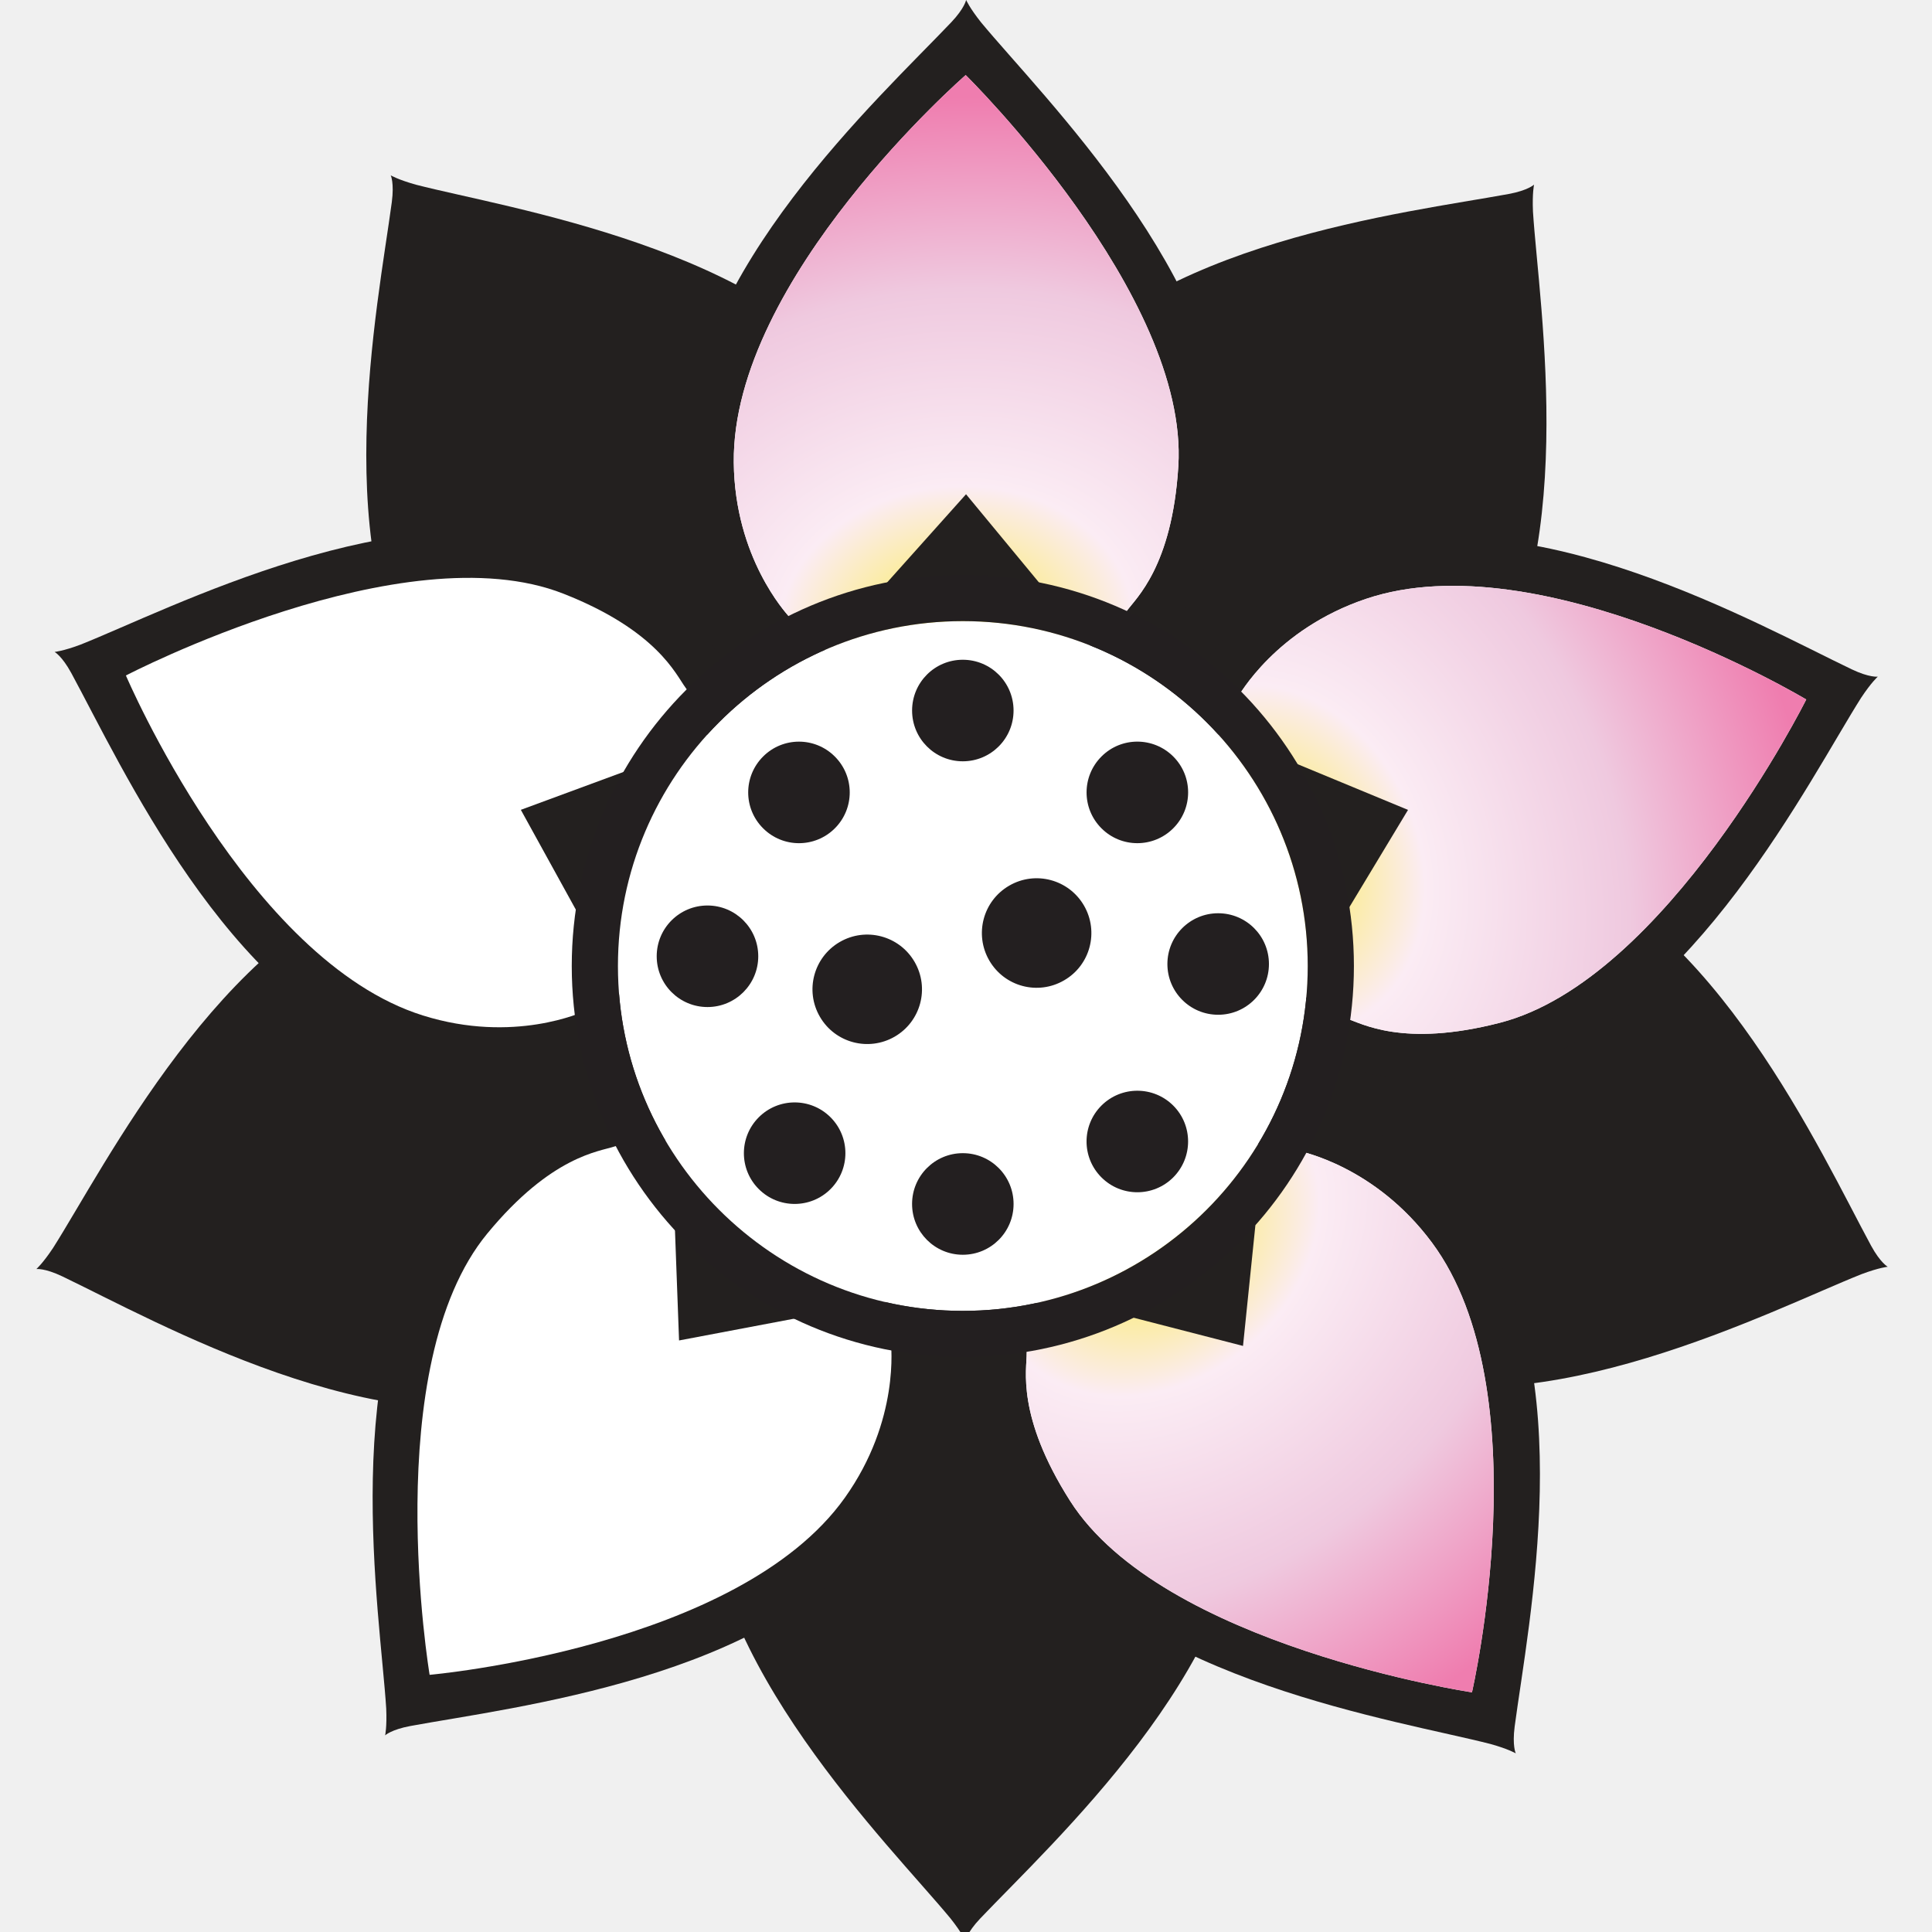
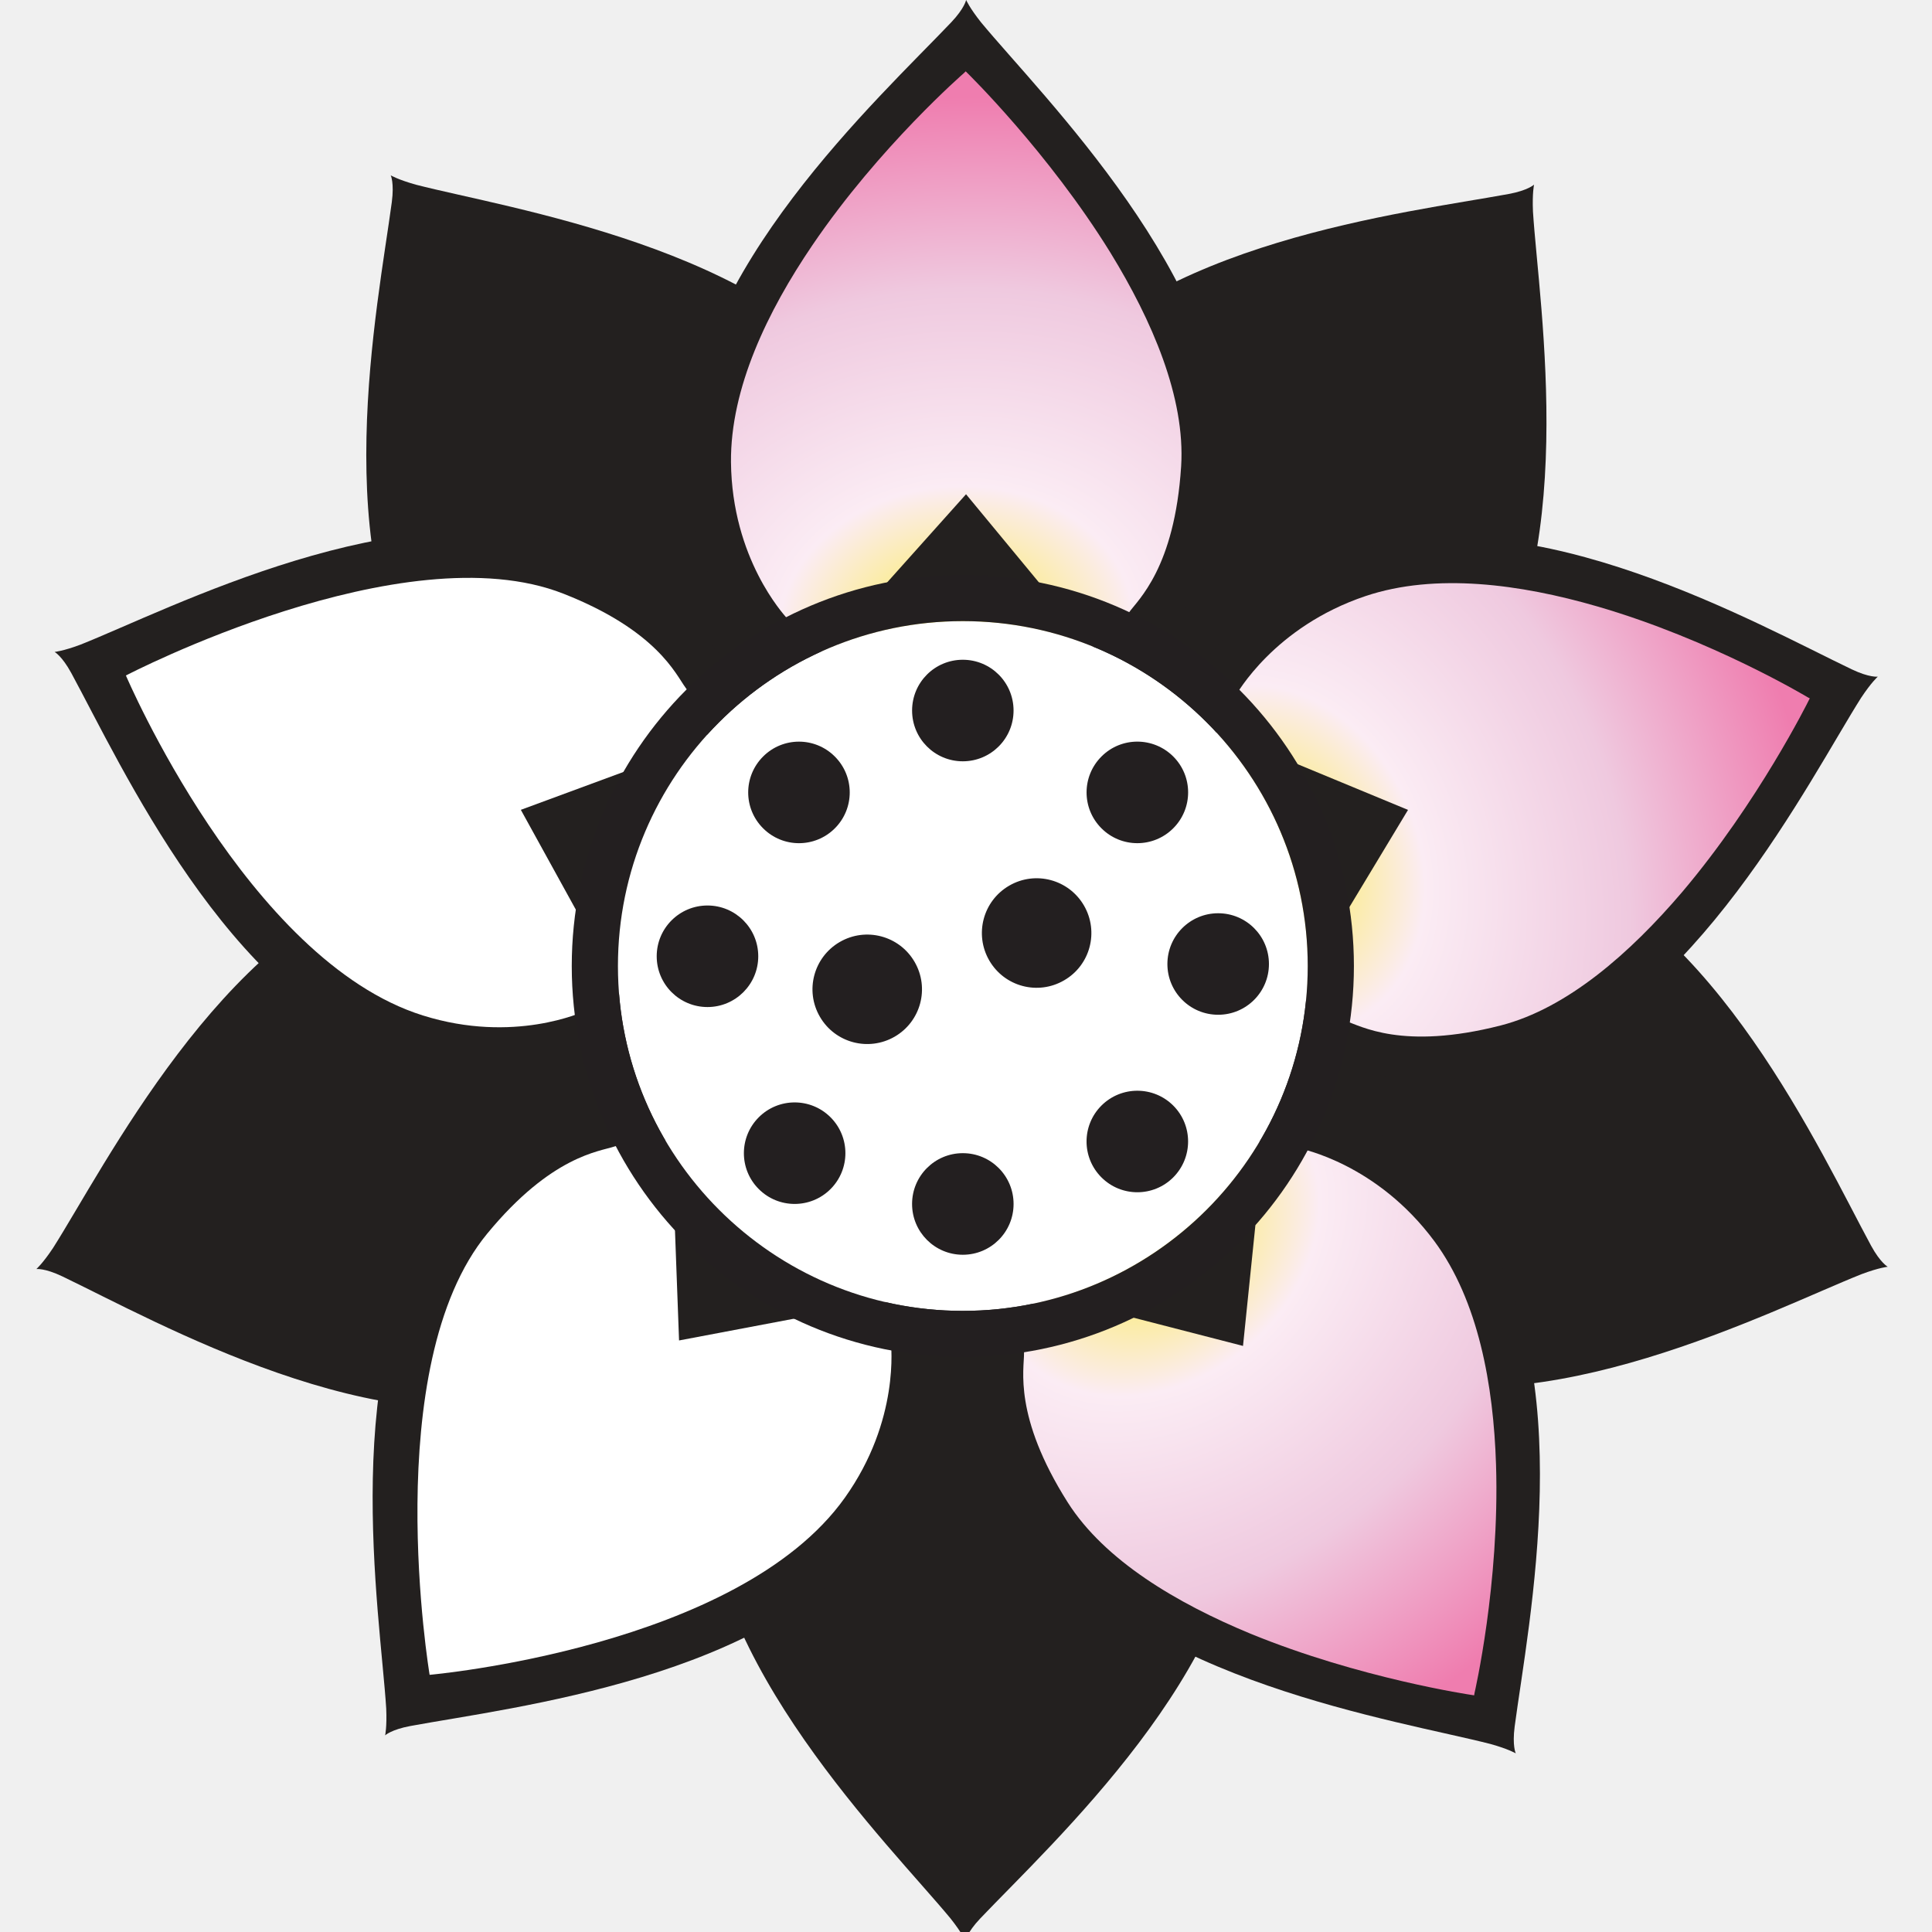
<svg xmlns="http://www.w3.org/2000/svg" width="400px" height="400px" version="1.1" xml:space="preserve" style="fill-rule:evenodd;clip-rule:evenodd;stroke-linejoin:round;stroke-miterlimit:2;">
  <g>
    <g>
      <g transform="matrix(107.8855,17.21061,17.21061,-107.8855,84.07665,105.8422)">
        <path d="M-0.129,0.624C-0.129,0.624 -0.12,0.611 -0.119,0.574C-0.114,0.376 -0.136,-0.112 0.099,-0.352C0.598,-0.863 1.322,-0.152 0.831,0.358C0.598,0.601 0.1,0.597 -0.079,0.614C-0.114,0.618 -0.129,0.624 -0.129,0.624Z" style="fill:rgb(35,32,31);fill-rule:nonzero;" />
      </g>
      <g transform="matrix(49.67756,-97.30176,-97.30176,-49.67756,74.65263,281.1909)">
        <path d="M-0.129,0.624C-0.129,0.624 -0.12,0.611 -0.119,0.574C-0.114,0.376 -0.136,-0.112 0.099,-0.352C0.598,-0.863 1.322,-0.152 0.831,0.358C0.598,0.601 0.1,0.597 -0.079,0.614C-0.114,0.618 -0.129,0.624 -0.129,0.624Z" style="fill:rgb(35,32,31);fill-rule:nonzero;" />
      </g>
      <g transform="matrix(-77.2386,-77.26378,-77.26378,77.2386,238.1232,343.6531)">
        <path d="M-0.129,0.624C-0.129,0.624 -0.12,0.611 -0.119,0.574C-0.114,0.376 -0.136,-0.112 0.099,-0.352C0.598,-0.863 1.322,-0.152 0.831,0.358C0.598,0.601 0.1,0.597 -0.079,0.614C-0.114,0.618 -0.129,0.624 -0.129,0.624Z" style="fill:rgb(35,32,31);fill-rule:nonzero;" />
      </g>
      <g transform="matrix(-97.33926,49.60404,49.60404,97.33926,347.328,207.9306)">
        <path d="M-0.129,0.624C-0.129,0.624 -0.12,0.611 -0.119,0.574C-0.114,0.376 -0.136,-0.112 0.099,-0.352C0.598,-0.863 1.322,-0.152 0.831,0.358C0.598,0.601 0.1,0.597 -0.079,0.614C-0.114,0.618 -0.129,0.624 -0.129,0.624Z" style="fill:rgb(35,32,31);fill-rule:nonzero;" />
      </g>
      <g transform="matrix(17.07164,107.9076,107.9076,-17.07164,252.4779,62.79864)">
        <path d="M-0.129,0.624C-0.129,0.624 -0.12,0.611 -0.119,0.574C-0.114,0.376 -0.136,-0.112 0.099,-0.352C0.598,-0.863 1.322,-0.152 0.831,0.358C0.598,0.601 0.1,0.597 -0.079,0.614C-0.114,0.618 -0.129,0.624 -0.129,0.624Z" style="fill:rgb(35,32,31);fill-rule:nonzero;" />
      </g>
    </g>
    <g>
      <g transform="matrix(5.555556,0,0,5.555556,0,0)">
        <g transform="matrix(17.51361,-8.943339,-8.943339,-17.51361,9.874318,34.07056)">
          <path d="M-0.129,0.624C-0.129,0.624 -0.12,0.611 -0.119,0.574C-0.114,0.376 -0.136,-0.112 0.099,-0.352C0.598,-0.863 1.322,-0.152 0.831,0.358C0.598,0.601 0.1,0.597 -0.079,0.614C-0.114,0.618 -0.129,0.624 -0.129,0.624Z" style="fill:rgb(35,32,31);fill-rule:nonzero;" />
        </g>
        <g transform="matrix(14.59185,-7.451339,-7.451339,-14.59185,10.61485,33.16888)">
          <path d="M-0.1,0.599C-0.1,0.599 -0.149,-0.104 0.15,-0.397C0.305,-0.549 0.477,-0.555 0.485,-0.556C0.741,-0.6 1.062,-0.257 1.021,-0.004C1.015,0.031 1.023,0.14 0.871,0.312C0.612,0.605 -0.1,0.599 -0.1,0.599Z" style="fill:white;fill-rule:nonzero;" />
        </g>
      </g>
      <g transform="matrix(5.555556,0,0,5.555556,0,0)">
        <g transform="matrix(-3.080253,-19.4222,-19.4222,3.080253,26.07503,60.24395)">
          <path d="M-0.129,0.624C-0.129,0.624 -0.12,0.611 -0.119,0.574C-0.114,0.376 -0.136,-0.112 0.099,-0.352C0.598,-0.863 1.322,-0.152 0.831,0.358C0.598,0.601 0.1,0.597 -0.079,0.614C-0.114,0.618 -0.129,0.624 -0.129,0.624Z" style="fill:rgb(35,32,31);fill-rule:nonzero;" />
        </g>
        <g transform="matrix(-2.56638,-16.18203,-16.18203,2.56638,25.447,59.2606)">
          <path d="M-0.1,0.599C-0.1,0.599 -0.149,-0.104 0.15,-0.397C0.305,-0.549 0.477,-0.555 0.485,-0.556C0.741,-0.6 1.062,-0.257 1.021,-0.004C1.015,0.031 1.023,0.14 0.871,0.312C0.612,0.605 -0.1,0.599 -0.1,0.599Z" style="fill:white;fill-rule:nonzero;" />
        </g>
      </g>
      <g transform="matrix(5.555556,0,0,5.555556,0,0)">
        <g transform="matrix(-19.42246,-3.078629,-3.078629,19.42246,55.90335,52.8253)">
          <path d="M-0.129,0.624C-0.129,0.624 -0.12,0.611 -0.119,0.574C-0.114,0.376 -0.136,-0.112 0.099,-0.352C0.598,-0.863 1.322,-0.152 0.831,0.358C0.598,0.601 0.1,0.597 -0.079,0.614C-0.114,0.618 -0.129,0.624 -0.129,0.624Z" style="fill:rgb(35,32,31);fill-rule:nonzero;" />
        </g>
        <g transform="matrix(-16.18225,-2.565027,-2.565027,16.18225,54.77396,53.11835)">
          <path d="M-0.1,0.599C-0.1,0.599 -0.149,-0.104 0.15,-0.397C0.305,-0.549 0.477,-0.555 0.485,-0.556C0.741,-0.6 1.062,-0.257 1.021,-0.004C1.015,0.031 1.023,0.14 0.871,0.312C0.612,0.605 -0.1,0.599 -0.1,0.599Z" style="fill:white;fill-rule:nonzero;" />
        </g>
      </g>
      <g transform="matrix(5.555556,0,0,5.555556,0,0)">
        <g transform="matrix(-8.92008,17.52547,17.52547,8.92008,57.89314,21.9118)">
          <path d="M-0.129,0.624C-0.129,0.624 -0.12,0.611 -0.119,0.574C-0.114,0.376 -0.136,-0.112 0.099,-0.352C0.598,-0.863 1.322,-0.152 0.831,0.358C0.598,0.601 0.1,0.597 -0.079,0.614C-0.114,0.618 -0.129,0.624 -0.129,0.624Z" style="fill:rgb(35,32,31);fill-rule:nonzero;" />
        </g>
        <g transform="matrix(-7.43196,14.60173,14.60173,7.43196,57.8235,23.07651)">
          <path d="M-0.1,0.599C-0.1,0.599 -0.149,-0.104 0.15,-0.397C0.305,-0.549 0.477,-0.555 0.485,-0.556C0.741,-0.6 1.062,-0.257 1.021,-0.004C1.015,0.031 1.023,0.14 0.871,0.312C0.612,0.605 -0.1,0.599 -0.1,0.599Z" style="fill:white;fill-rule:nonzero;" />
        </g>
      </g>
      <g transform="matrix(5.555556,0,0,5.555556,0,0)">
        <g transform="matrix(13.90521,13.90521,13.90521,-13.90521,29.12146,10.46928)">
          <path d="M-0.129,0.624C-0.129,0.624 -0.12,0.611 -0.119,0.574C-0.114,0.376 -0.136,-0.112 0.099,-0.352C0.598,-0.863 1.322,-0.152 0.831,0.358C0.598,0.601 0.1,0.597 -0.079,0.614C-0.114,0.618 -0.129,0.624 -0.129,0.624Z" style="fill:rgb(35,32,31);fill-rule:nonzero;" />
        </g>
        <g transform="matrix(11.58543,11.58543,11.58543,-11.58543,30.20746,10.8959)">
          <path d="M-0.1,0.599C-0.1,0.599 -0.149,-0.104 0.15,-0.397C0.305,-0.549 0.477,-0.555 0.485,-0.556C0.741,-0.6 1.062,-0.257 1.021,-0.004C1.015,0.031 1.023,0.14 0.871,0.312C0.612,0.605 -0.1,0.599 -0.1,0.599Z" style="fill:white;fill-rule:nonzero;" />
        </g>
      </g>
    </g>
    <g id="_3" transform="matrix(-89.90138,-14.25015,-14.25015,89.90138,304.2998,295.102)">
-       <path d="M-0.1,0.599C-0.1,0.599 -0.149,-0.104 0.15,-0.397C0.305,-0.549 0.477,-0.555 0.485,-0.556C0.741,-0.6 1.062,-0.257 1.021,-0.004C1.015,0.031 1.023,0.14 0.871,0.312C0.612,0.605 -0.1,0.599 -0.1,0.599Z" style="fill:url(#_Radial1);fill-rule:nonzero;" />
+       <path d="M-0.1,0.605C-0.1,0.605 0.157,0.608 0.419,0.546C0.594,0.504 0.772,0.434 0.876,0.316C1.029,0.142 1.021,0.032 1.027,-0.003C1.048,-0.131 0.977,-0.282 0.868,-0.396C0.76,-0.509 0.613,-0.584 0.484,-0.562C0.476,-0.561 0.302,-0.555 0.145,-0.401C0.025,-0.283 -0.039,-0.099 -0.073,0.079C-0.124,0.346 -0.106,0.6 -0.106,0.6L-0.106,0.605L-0.1,0.605Z" style="fill:url(#_Radial1);fill-rule:nonzero;" />
    </g>
    <g id="_2" transform="matrix(-41.28867,81.12072,81.12072,41.28867,321.2416,128.2028)">
-       <path d="M-0.1,0.599C-0.1,0.599 -0.149,-0.104 0.15,-0.397C0.305,-0.549 0.477,-0.555 0.485,-0.556C0.741,-0.6 1.062,-0.257 1.021,-0.004C1.015,0.031 1.023,0.14 0.871,0.312C0.612,0.605 -0.1,0.599 -0.1,0.599Z" style="fill:url(#_Radial2);fill-rule:nonzero;" />
+       <path d="M-0.1,0.605C-0.1,0.605 0.157,0.608 0.419,0.546C0.594,0.504 0.772,0.434 0.876,0.316C1.029,0.142 1.021,0.032 1.027,-0.003C1.048,-0.131 0.977,-0.282 0.868,-0.396C0.76,-0.509 0.613,-0.584 0.484,-0.562C0.476,-0.561 0.302,-0.555 0.145,-0.401C0.025,-0.283 -0.039,-0.099 -0.073,0.079C-0.124,0.346 -0.106,0.6 -0.106,0.6L-0.106,0.605L-0.1,0.605Z" style="fill:url(#_Radial2);fill-rule:nonzero;" />
    </g>
    <g id="_1" transform="matrix(64.36352,64.36352,64.36352,-64.36352,167.8192,60.53279)">
-       <path d="M-0.1,0.599C-0.1,0.599 -0.149,-0.104 0.15,-0.397C0.305,-0.549 0.477,-0.555 0.485,-0.556C0.741,-0.6 1.062,-0.257 1.021,-0.004C1.015,0.031 1.023,0.14 0.871,0.312C0.612,0.605 -0.1,0.599 -0.1,0.599Z" style="fill:url(#_Radial3);fill-rule:nonzero;" />
+       <path d="M-0.1,0.605C-0.1,0.605 0.157,0.608 0.419,0.546C0.594,0.504 0.772,0.434 0.876,0.316C1.029,0.142 1.021,0.032 1.027,-0.003C1.048,-0.131 0.977,-0.282 0.868,-0.396C0.76,-0.509 0.613,-0.584 0.484,-0.562C0.476,-0.561 0.302,-0.555 0.145,-0.401C0.025,-0.283 -0.039,-0.099 -0.073,0.079C-0.124,0.346 -0.106,0.6 -0.106,0.6L-0.106,0.605L-0.1,0.605Z" style="fill:url(#_Radial3);fill-rule:nonzero;" />
    </g>
    <g>
      <g transform="matrix(-10.20939,29.10925,29.10925,10.20939,122.5045,155.9445)">
        <path d="M0.516,-0.323L0.015,0.283L1.06,0.285L0.516,-0.323Z" style="fill:rgb(35,32,31);fill-rule:nonzero;" />
      </g>
      <g transform="matrix(24.48673,18.76113,18.76113,-24.48673,134.0157,259.9377)">
        <path d="M0.516,-0.323L0.015,0.283L1.06,0.285L0.516,-0.323Z" style="fill:rgb(35,32,31);fill-rule:nonzero;" />
      </g>
      <g transform="matrix(24.9685,-18.11502,-18.11502,-24.9685,238.6166,279.9425)">
        <path d="M0.516,-0.323L0.015,0.283L1.06,0.285L0.516,-0.323Z" style="fill:rgb(35,32,31);fill-rule:nonzero;" />
      </g>
      <g transform="matrix(-10.20939,-29.10925,-29.10925,10.20939,287.3809,185.999)">
        <path d="M0.516,-0.323L0.015,0.283L1.06,0.285L0.516,-0.323Z" style="fill:rgb(35,32,31);fill-rule:nonzero;" />
      </g>
      <g transform="matrix(-30.84769,-0,-0,30.84769,215.9247,112.2911)">
        <path d="M0.516,-0.323L0.015,0.283L1.06,0.285L0.516,-0.323Z" style="fill:rgb(35,32,31);fill-rule:nonzero;" />
      </g>
    </g>
    <g transform="matrix(5.555556,0,0,5.555556,0,0)">
      <g transform="matrix(-1.501736,0,0,1.501736,35.88199,48.85336)">
        <path d="M0,-17.118C4.719,-17.118 8.559,-13.278 8.559,-8.558C8.559,-3.84 4.719,0 0,0C-4.719,0 -8.559,-3.84 -8.559,-8.558C-8.559,-13.278 -4.719,-17.118 0,-17.118" style="fill:white;fill-rule:nonzero;" />
      </g>
      <g transform="matrix(1.501736,0,0,1.501736,35.88199,50.5736)">
        <path d="M0,-19.409C-5.351,-19.409 -9.705,-15.055 -9.705,-9.704C-9.705,-4.354 -5.351,0 0,0C5.351,0 9.705,-4.354 9.705,-9.704C9.705,-15.055 5.351,-19.409 0,-19.409M0,-1.146C-4.719,-1.146 -8.559,-4.985 -8.559,-9.704C-8.559,-14.424 -4.719,-18.263 0,-18.263C4.719,-18.263 8.559,-14.424 8.559,-9.704C8.559,-4.985 4.719,-1.146 0,-1.146" style="fill:rgb(35,31,32);fill-rule:nonzero;" />
      </g>
      <g transform="matrix(0,-1.501736,-1.501736,0,35.88169,24.58861)">
        <path d="M-1.259,-1.259C-1.955,-1.259 -2.519,-0.696 -2.519,0.001C-2.519,0.697 -1.955,1.259 -1.259,1.259C-0.563,1.259 0.001,0.697 0.001,0.001C0.001,-0.696 -0.563,-1.259 -1.259,-1.259" style="fill:rgb(35,31,32);fill-rule:nonzero;" />
      </g>
      <g transform="matrix(0,-1.501736,-1.501736,0,35.88244,42.97677)">
        <path d="M-1.26,-1.259C-0.564,-1.259 0.001,-0.696 0.001,0.001C0.001,0.697 -0.564,1.26 -1.26,1.26C-1.955,1.26 -2.52,0.697 -2.52,0.001C-2.52,-0.696 -1.955,-1.259 -1.26,-1.259" style="fill:rgb(35,31,32);fill-rule:nonzero;" />
      </g>
      <g transform="matrix(-1.501736,0,0,1.501736,26.36564,37.52967)">
        <path d="M0,-2.52C-0.695,-2.52 -1.26,-1.957 -1.26,-1.26C-1.26,-0.564 -0.695,0 0,0C0.696,0 1.26,-0.564 1.26,-1.26C1.26,-1.957 0.696,-2.52 0,-2.52" style="fill:rgb(35,31,32);fill-rule:nonzero;" />
      </g>
      <g transform="matrix(-1.501736,0,0,1.501736,45.39759,37.8171)">
        <path d="M0,-2.519C0.696,-2.519 1.26,-1.956 1.26,-1.259C1.26,-0.563 0.696,0 0,0C-0.696,0 -1.26,-0.563 -1.26,-1.259C-1.26,-1.956 -0.696,-2.519 0,-2.519" style="fill:rgb(35,31,32);fill-rule:nonzero;" />
      </g>
      <g transform="matrix(-1.061888,-1.061888,-1.061888,1.061888,27.88351,29.52991)">
        <path d="M-0.892,-2.149C-1.588,-2.149 -2.151,-1.586 -2.151,-0.89C-2.151,-0.194 -1.588,0.369 -0.892,0.369C-0.195,0.37 0.368,-0.193 0.368,-0.891C0.368,-1.587 -0.195,-2.15 -0.892,-2.149" style="fill:rgb(35,31,32);fill-rule:nonzero;" />
      </g>
      <g transform="matrix(-1.061888,-1.061888,-1.061888,1.061888,40.492,42.54059)">
        <path d="M-0.891,-2.152C-0.196,-2.151 0.368,-1.588 0.369,-0.892C0.369,-0.196 -0.194,0.368 -0.891,0.368C-1.587,0.368 -2.151,-0.196 -2.151,-0.892C-2.15,-1.588 -1.586,-2.152 -0.891,-2.152" style="fill:rgb(35,31,32);fill-rule:nonzero;" />
      </g>
      <g transform="matrix(-1.061888,1.061888,1.061888,1.061888,31.50572,42.97556)">
        <path d="M0.891,-2.15C0.195,-2.151 -0.369,-1.586 -0.369,-0.891C-0.369,-0.195 0.195,0.369 0.891,0.369C1.586,0.369 2.151,-0.195 2.15,-0.891C2.151,-1.586 1.586,-2.15 0.891,-2.15" style="fill:rgb(35,31,32);fill-rule:nonzero;" />
      </g>
      <g transform="matrix(-1.299048,0.753448,0.753448,1.299048,34.08943,37.88226)">
        <path d="M0.681,-2.533C-0.069,-2.533 -0.677,-1.926 -0.677,-1.174C-0.677,-0.424 -0.07,0.183 0.681,0.183C1.432,0.182 2.04,-0.426 2.039,-1.176C2.04,-1.926 1.431,-2.533 0.681,-2.533" style="fill:rgb(35,31,32);fill-rule:nonzero;" />
      </g>
      <g transform="matrix(-1.06159,1.062186,1.062186,1.06159,44.27761,29.52931)">
        <path d="M0.891,-2.15C1.587,-2.15 2.151,-1.587 2.151,-0.891C2.152,-0.195 1.588,0.369 0.891,0.369C0.195,0.369 -0.369,-0.194 -0.369,-0.89C-0.368,-1.586 0.194,-2.151 0.891,-2.15" style="fill:rgb(35,31,32);fill-rule:nonzero;" />
      </g>
      <g transform="matrix(-1.299048,0.753448,0.753448,1.299048,40.40325,35.78499)">
        <path d="M0.681,-2.534C1.432,-2.534 2.039,-1.927 2.04,-1.176C2.04,-0.424 1.433,0.183 0.681,0.182C-0.068,0.184 -0.676,-0.424 -0.677,-1.175C-0.677,-1.927 -0.069,-2.535 0.681,-2.534" style="fill:rgb(35,31,32);fill-rule:nonzero;" />
      </g>
    </g>
  </g>
  <defs>
    <radialGradient id="_Radial1" cx="0" cy="0" r="1" gradientUnits="userSpaceOnUse" gradientTransform="matrix(-0.839991,0.870918,1.042443,1.080824,0.77448,-0.310345)">
      <stop offset="0" style="stop-color:rgb(250,237,74);stop-opacity:1" />
      <stop offset="0.27" style="stop-color:rgb(251,236,244);stop-opacity:1" />
      <stop offset="0.64" style="stop-color:rgb(239,201,223);stop-opacity:1" />
      <stop offset="1" style="stop-color:rgb(239,125,175);stop-opacity:1" />
    </radialGradient>
    <radialGradient id="_Radial2" cx="0" cy="0" r="1" gradientUnits="userSpaceOnUse" gradientTransform="matrix(-0.839991,0.870918,1.042443,1.080824,0.77448,-0.310345)">
      <stop offset="0" style="stop-color:rgb(250,237,74);stop-opacity:1" />
      <stop offset="0.27" style="stop-color:rgb(251,236,244);stop-opacity:1" />
      <stop offset="0.64" style="stop-color:rgb(239,201,223);stop-opacity:1" />
      <stop offset="1" style="stop-color:rgb(239,125,175);stop-opacity:1" />
    </radialGradient>
    <radialGradient id="_Radial3" cx="0" cy="0" r="1" gradientUnits="userSpaceOnUse" gradientTransform="matrix(-0.839991,0.870918,1.042443,1.080824,0.77448,-0.310345)">
      <stop offset="0" style="stop-color:rgb(250,237,74);stop-opacity:1" />
      <stop offset="0.27" style="stop-color:rgb(251,236,244);stop-opacity:1" />
      <stop offset="0.64" style="stop-color:rgb(239,201,223);stop-opacity:1" />
      <stop offset="1" style="stop-color:rgb(239,125,175);stop-opacity:1" />
    </radialGradient>
  </defs>
</svg>
